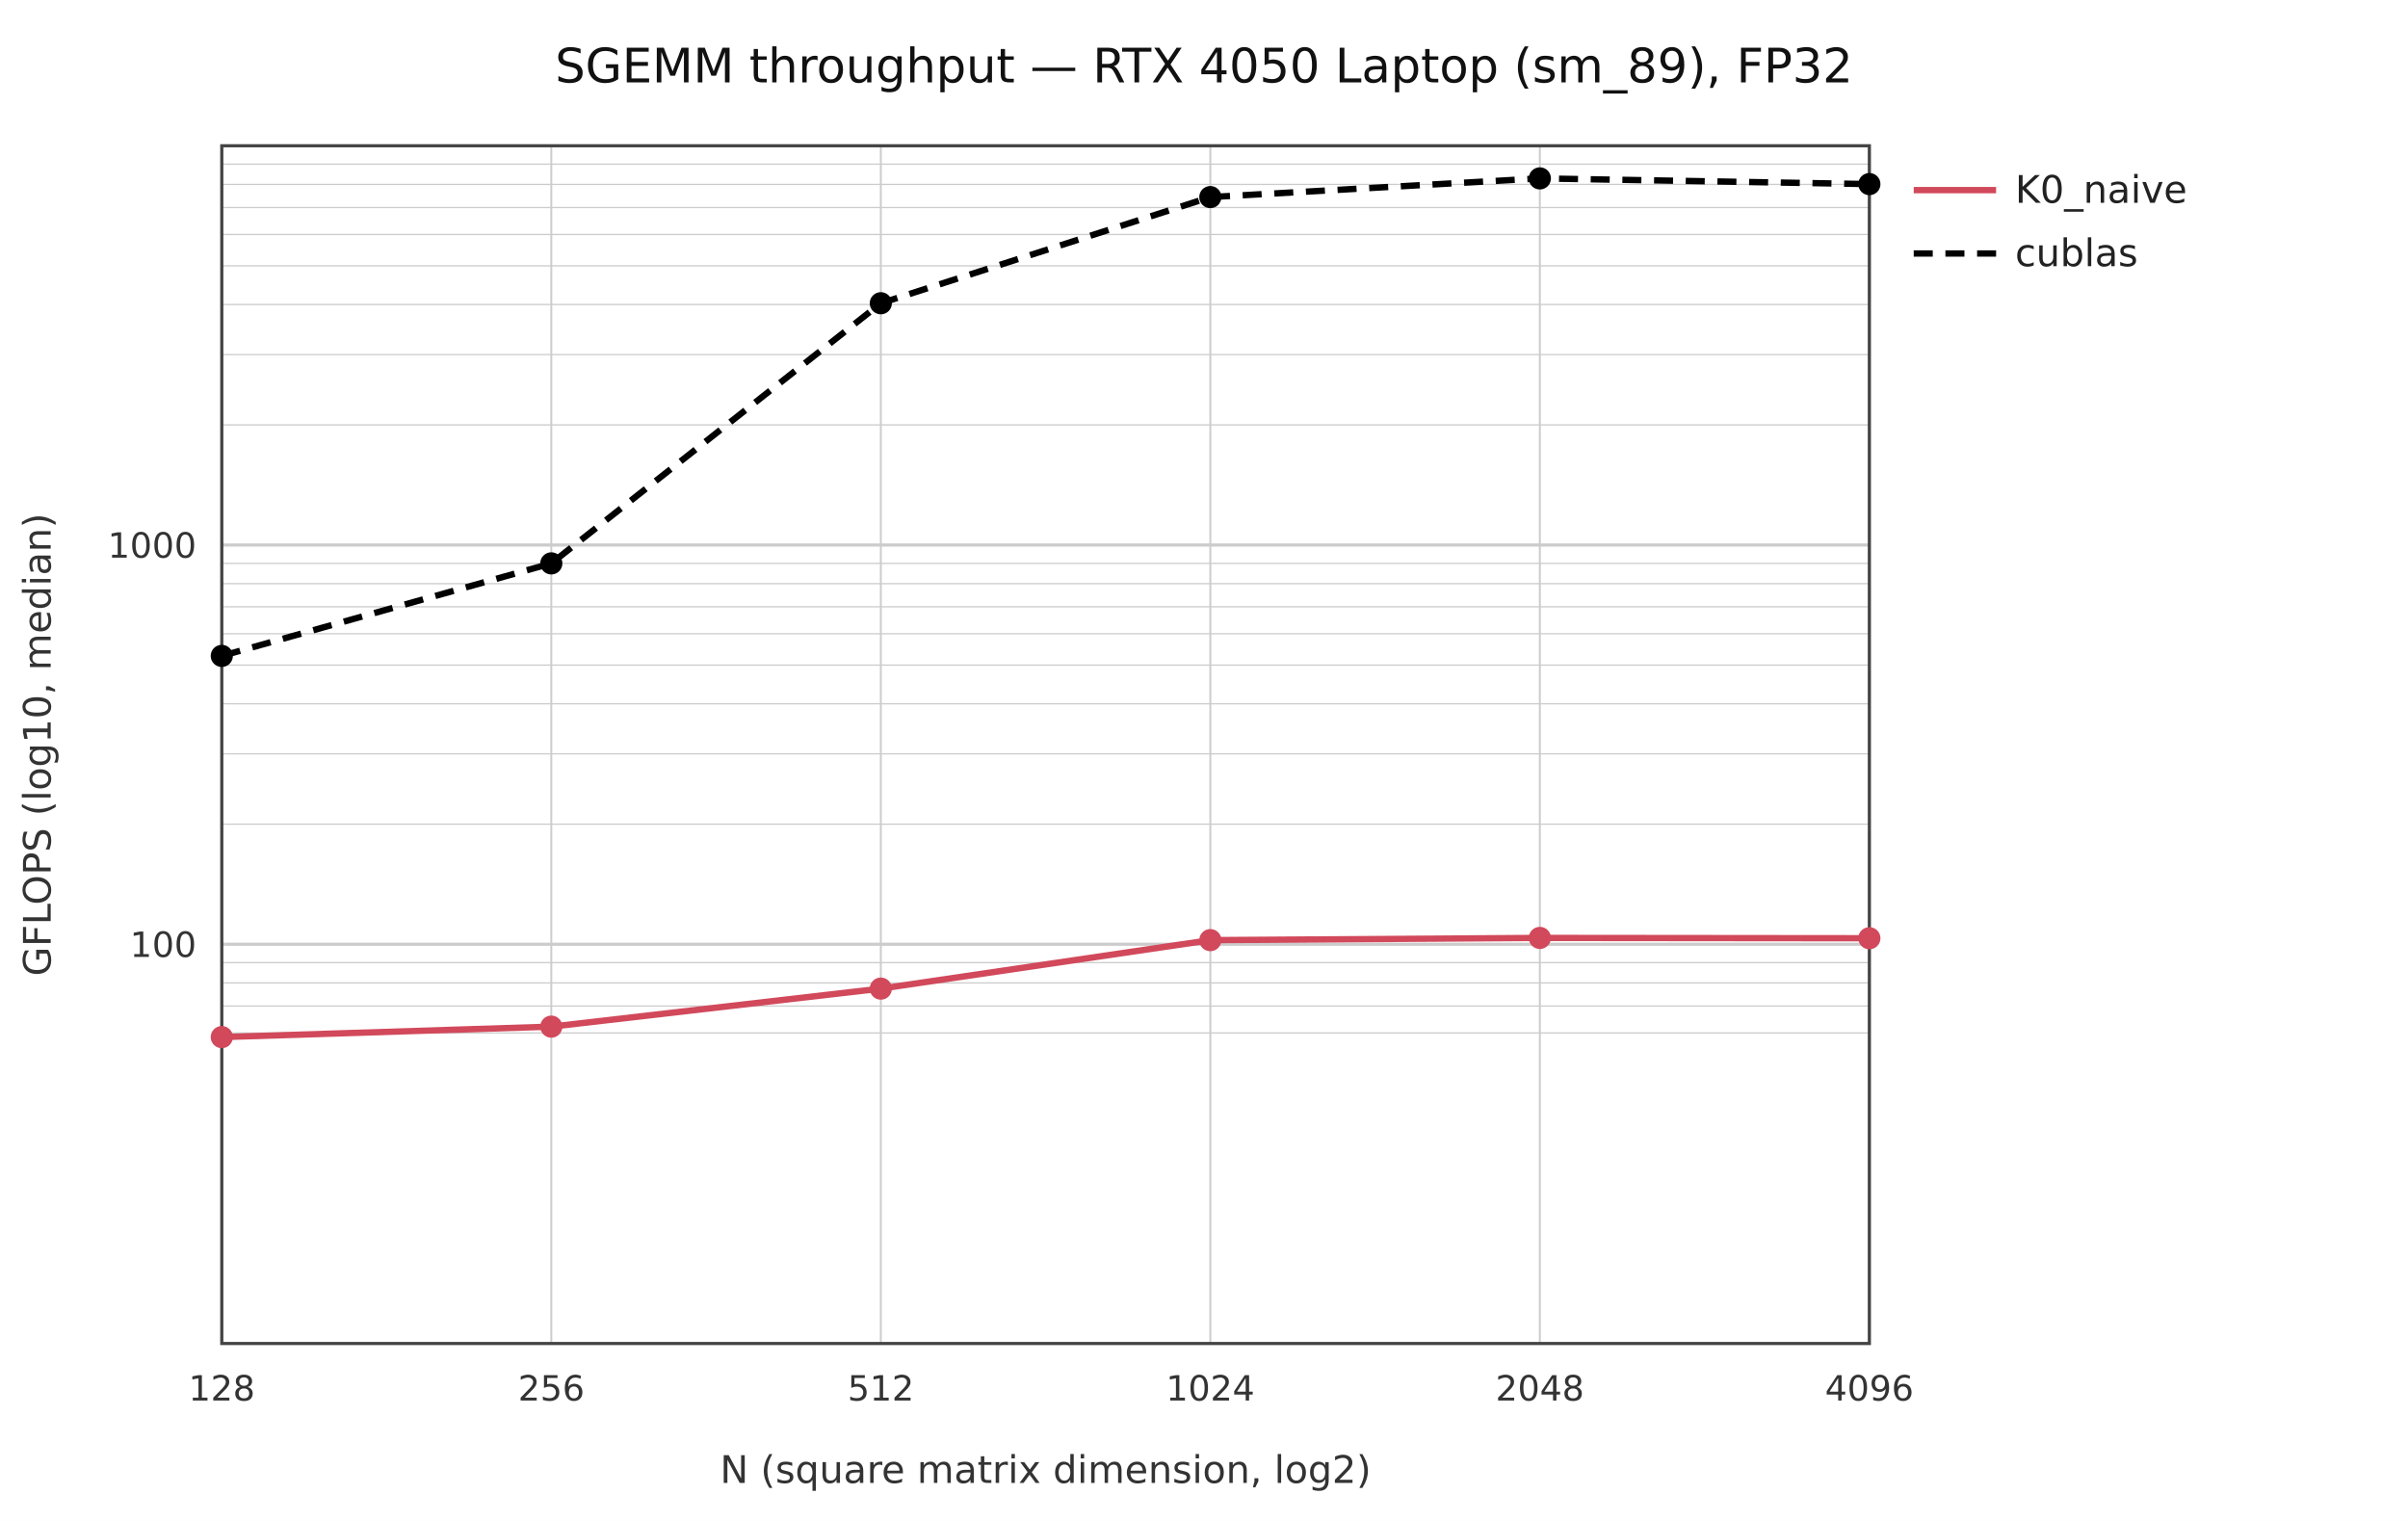
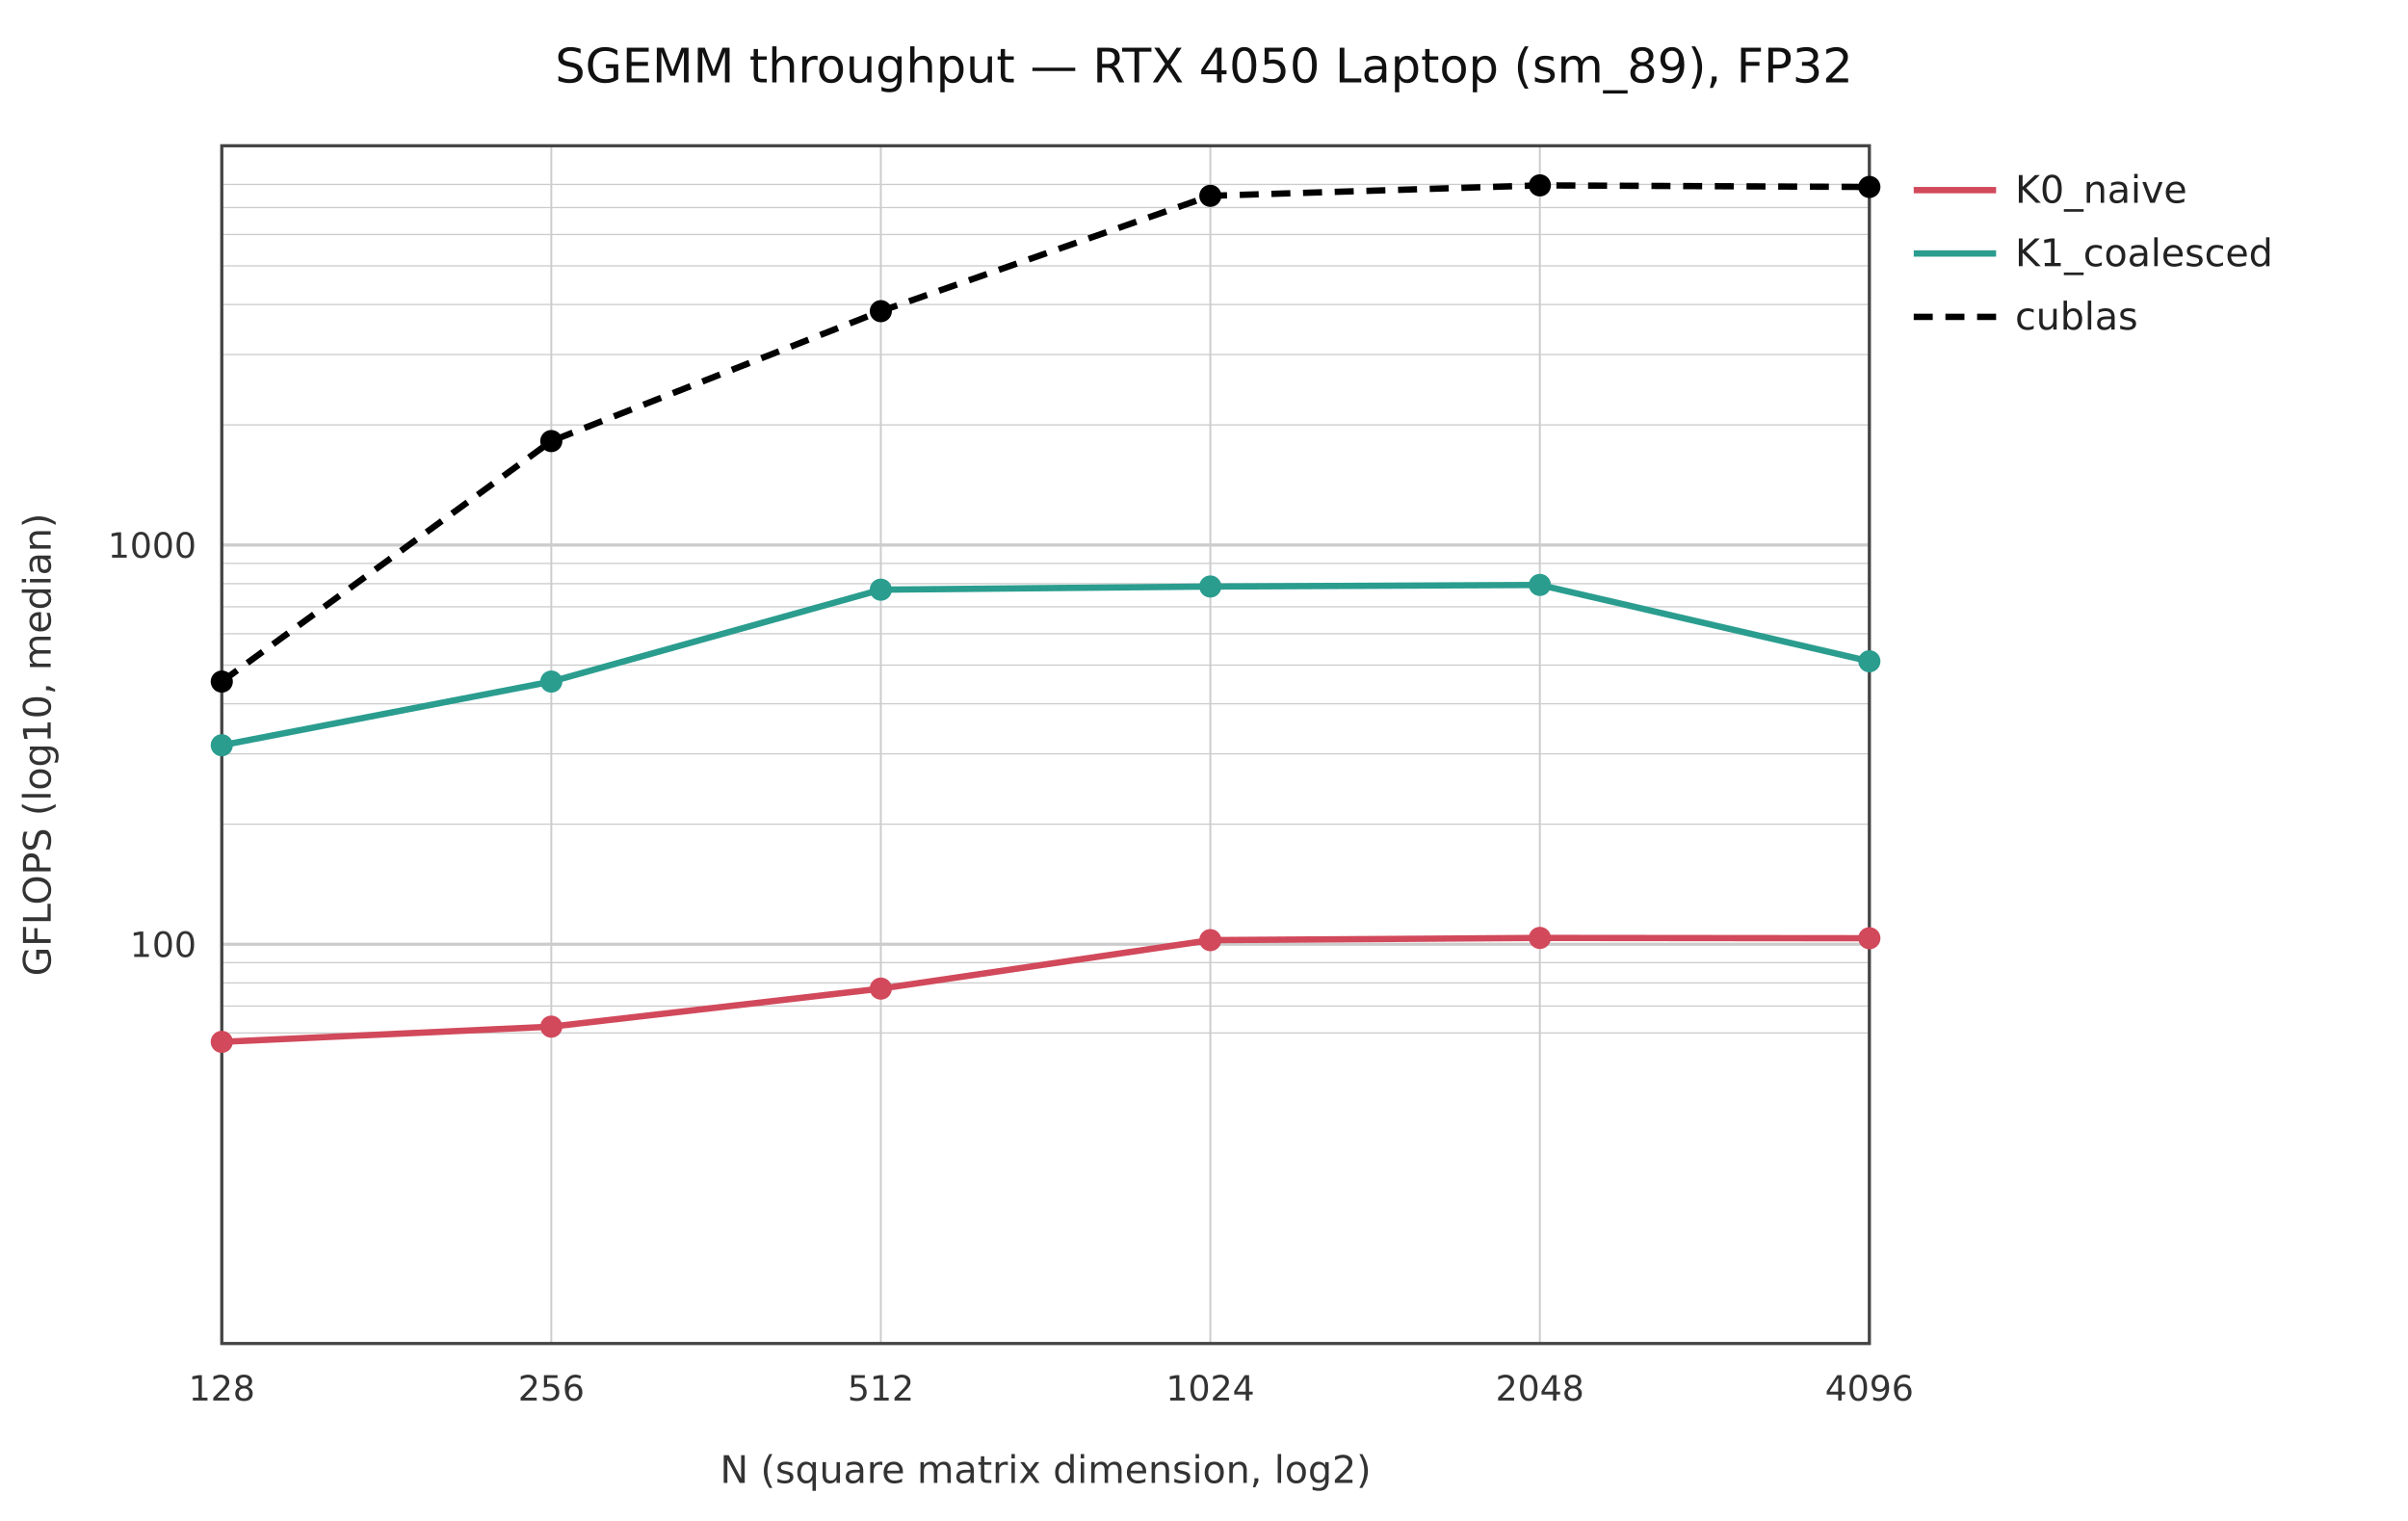
<svg xmlns="http://www.w3.org/2000/svg" width="760" height="480" viewBox="0 0 760 480" font-family="DejaVu Sans, Arial, sans-serif">
  <rect width="760" height="480" fill="white" />
  <line x1="70" y1="326.0" x2="590" y2="326.0" stroke="#ccc" stroke-width="0.4" />
  <line x1="70" y1="317.5" x2="590" y2="317.5" stroke="#ccc" stroke-width="0.4" />
  <line x1="70" y1="310.2" x2="590" y2="310.2" stroke="#ccc" stroke-width="0.4" />
  <line x1="70" y1="303.8" x2="590" y2="303.8" stroke="#ccc" stroke-width="0.4" />
  <line x1="70" y1="298.0" x2="590" y2="298.0" stroke="#ccc" stroke-width="1" />
  <text x="62" y="302.0" font-size="11" text-anchor="end" fill="#333">100</text>
  <line x1="70" y1="260.1" x2="590" y2="260.1" stroke="#ccc" stroke-width="0.4" />
  <line x1="70" y1="237.9" x2="590" y2="237.9" stroke="#ccc" stroke-width="0.4" />
  <line x1="70" y1="222.1" x2="590" y2="222.1" stroke="#ccc" stroke-width="0.4" />
  <line x1="70" y1="209.9" x2="590" y2="209.9" stroke="#ccc" stroke-width="0.4" />
  <line x1="70" y1="200.0" x2="590" y2="200.0" stroke="#ccc" stroke-width="0.4" />
  <line x1="70" y1="191.5" x2="590" y2="191.5" stroke="#ccc" stroke-width="0.4" />
  <line x1="70" y1="184.2" x2="590" y2="184.2" stroke="#ccc" stroke-width="0.4" />
  <line x1="70" y1="177.8" x2="590" y2="177.8" stroke="#ccc" stroke-width="0.4" />
  <line x1="70" y1="172.0" x2="590" y2="172.0" stroke="#ccc" stroke-width="1" />
  <text x="62" y="176.0" font-size="11" text-anchor="end" fill="#333">1000</text>
  <line x1="70" y1="134.1" x2="590" y2="134.1" stroke="#ccc" stroke-width="0.4" />
  <line x1="70" y1="111.9" x2="590" y2="111.9" stroke="#ccc" stroke-width="0.4" />
  <line x1="70" y1="96.1" x2="590" y2="96.1" stroke="#ccc" stroke-width="0.4" />
  <line x1="70" y1="83.9" x2="590" y2="83.9" stroke="#ccc" stroke-width="0.4" />
  <line x1="70" y1="74.0" x2="590" y2="74.0" stroke="#ccc" stroke-width="0.4" />
  <line x1="70" y1="65.5" x2="590" y2="65.5" stroke="#ccc" stroke-width="0.4" />
  <line x1="70" y1="58.2" x2="590" y2="58.2" stroke="#ccc" stroke-width="0.4" />
-   <line x1="70" y1="51.8" x2="590" y2="51.8" stroke="#ccc" stroke-width="0.4" />
  <line x1="70.0" y1="46" x2="70.0" y2="424" stroke="#ccc" stroke-width="0.6" />
  <text x="70.0" y="442" font-size="11" text-anchor="middle" fill="#333">128</text>
  <line x1="174.0" y1="46" x2="174.0" y2="424" stroke="#ccc" stroke-width="0.6" />
  <text x="174.0" y="442" font-size="11" text-anchor="middle" fill="#333">256</text>
  <line x1="278.0" y1="46" x2="278.0" y2="424" stroke="#ccc" stroke-width="0.6" />
  <text x="278.0" y="442" font-size="11" text-anchor="middle" fill="#333">512</text>
  <line x1="382.0" y1="46" x2="382.0" y2="424" stroke="#ccc" stroke-width="0.6" />
  <text x="382.0" y="442" font-size="11" text-anchor="middle" fill="#333">1024</text>
  <line x1="486.0" y1="46" x2="486.0" y2="424" stroke="#ccc" stroke-width="0.6" />
  <text x="486.0" y="442" font-size="11" text-anchor="middle" fill="#333">2048</text>
  <line x1="590.0" y1="46" x2="590.0" y2="424" stroke="#ccc" stroke-width="0.6" />
  <text x="590.0" y="442" font-size="11" text-anchor="middle" fill="#333">4096</text>
  <rect x="70" y="46" width="520" height="378" fill="none" stroke="#444" />
-   <polyline points="70.0,327.3 174.0,324.0 278.0,312.0 382.0,296.7 486.0,296.0 590.0,296.1" fill="none" stroke="#d1495b" stroke-width="2" />
-   <circle cx="70.0" cy="327.3" r="3.5" fill="#d1495b" />
+   <polyline points="70.0,328.8 174.0,324.0 278.0,312.0 382.0,296.7 486.0,296.0 590.0,296.1" fill="none" stroke="#d1495b" stroke-width="2" />
+   <circle cx="70.0" cy="328.8" r="3.5" fill="#d1495b" />
  <circle cx="174.0" cy="324.0" r="3.5" fill="#d1495b" />
  <circle cx="278.0" cy="312.0" r="3.5" fill="#d1495b" />
  <circle cx="382.0" cy="296.7" r="3.5" fill="#d1495b" />
  <circle cx="486.0" cy="296.0" r="3.5" fill="#d1495b" />
  <circle cx="590.0" cy="296.1" r="3.5" fill="#d1495b" />
  <line x1="604" y1="60" x2="630" y2="60" stroke="#d1495b" stroke-width="2" />
  <text x="636" y="64" font-size="12" fill="#222">K0_naive</text>
-   <polyline points="70.0,207.0 174.0,177.8 278.0,95.7 382.0,62.2 486.0,56.3 590.0,58.1" fill="none" stroke="#000" stroke-width="2" stroke-dasharray="6,4" />
-   <circle cx="70.0" cy="207.0" r="3.5" fill="#000" />
-   <circle cx="174.0" cy="177.8" r="3.5" fill="#000" />
-   <circle cx="278.0" cy="95.7" r="3.5" fill="#000" />
-   <circle cx="382.0" cy="62.2" r="3.5" fill="#000" />
-   <circle cx="486.0" cy="56.3" r="3.5" fill="#000" />
-   <circle cx="590.0" cy="58.1" r="3.5" fill="#000" />
-   <line x1="604" y1="80" x2="630" y2="80" stroke="#000" stroke-width="2" stroke-dasharray="6,4" />
-   <text x="636" y="84" font-size="12" fill="#222">cublas</text>
+   <polyline points="70.0,235.2 174.0,215.1 278.0,186.1 382.0,185.1 486.0,184.6 590.0,208.7" fill="none" stroke="#2a9d8f" stroke-width="2" />
+   <circle cx="70.0" cy="235.2" r="3.5" fill="#2a9d8f" />
+   <circle cx="174.0" cy="215.1" r="3.5" fill="#2a9d8f" />
+   <circle cx="278.0" cy="186.1" r="3.5" fill="#2a9d8f" />
+   <circle cx="382.0" cy="185.1" r="3.5" fill="#2a9d8f" />
+   <circle cx="486.0" cy="184.6" r="3.5" fill="#2a9d8f" />
+   <circle cx="590.0" cy="208.7" r="3.5" fill="#2a9d8f" />
+   <line x1="604" y1="80" x2="630" y2="80" stroke="#2a9d8f" stroke-width="2" />
+   <text x="636" y="84" font-size="12" fill="#222">K1_coalesced</text>
+   <polyline points="70.0,215.1 174.0,139.2 278.0,98.2 382.0,61.8 486.0,58.5 590.0,59.0" fill="none" stroke="#000" stroke-width="2" stroke-dasharray="6,4" />
+   <circle cx="70.0" cy="215.1" r="3.5" fill="#000" />
+   <circle cx="174.0" cy="139.2" r="3.5" fill="#000" />
+   <circle cx="278.0" cy="98.2" r="3.5" fill="#000" />
+   <circle cx="382.0" cy="61.8" r="3.5" fill="#000" />
+   <circle cx="486.0" cy="58.5" r="3.5" fill="#000" />
+   <circle cx="590.0" cy="59.0" r="3.5" fill="#000" />
+   <line x1="604" y1="100" x2="630" y2="100" stroke="#000" stroke-width="2" stroke-dasharray="6,4" />
+   <text x="636" y="104" font-size="12" fill="#222">cublas</text>
  <text x="380.0" y="26" font-size="15" text-anchor="middle" fill="#111">SGEMM throughput — RTX 4050 Laptop (sm_89), FP32</text>
  <text x="330.0" y="468" font-size="12" text-anchor="middle" fill="#333">N (square matrix dimension, log2)</text>
  <text x="16" y="235.0" font-size="12" text-anchor="middle" fill="#333" transform="rotate(-90 16 235.0)">GFLOPS (log10, median)</text>
</svg>
